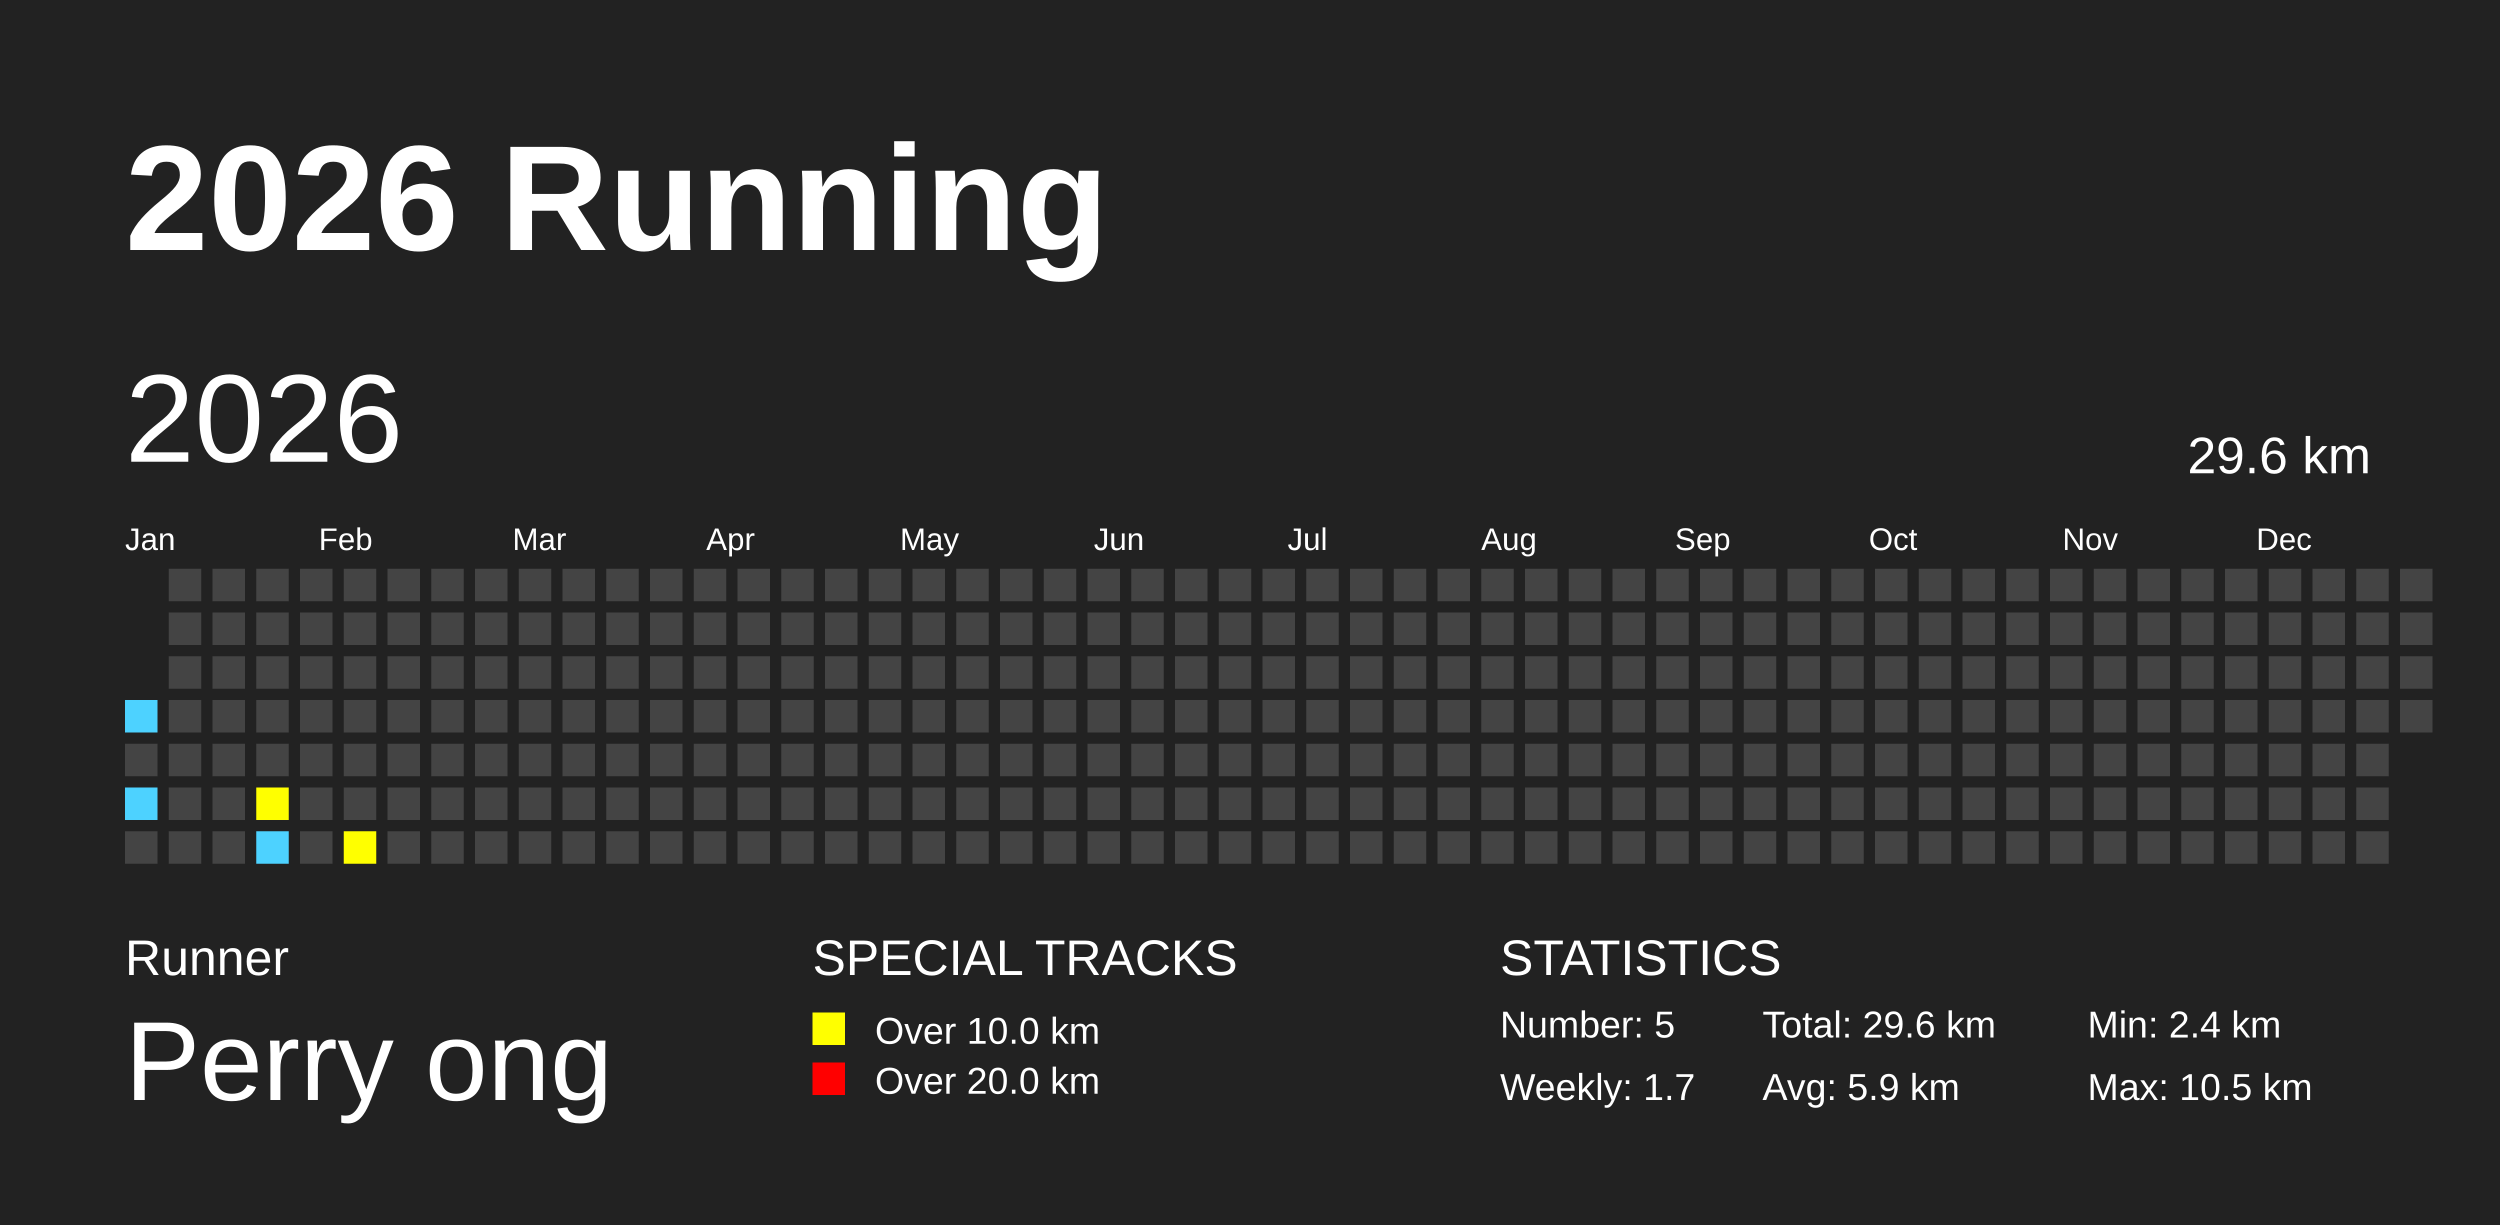
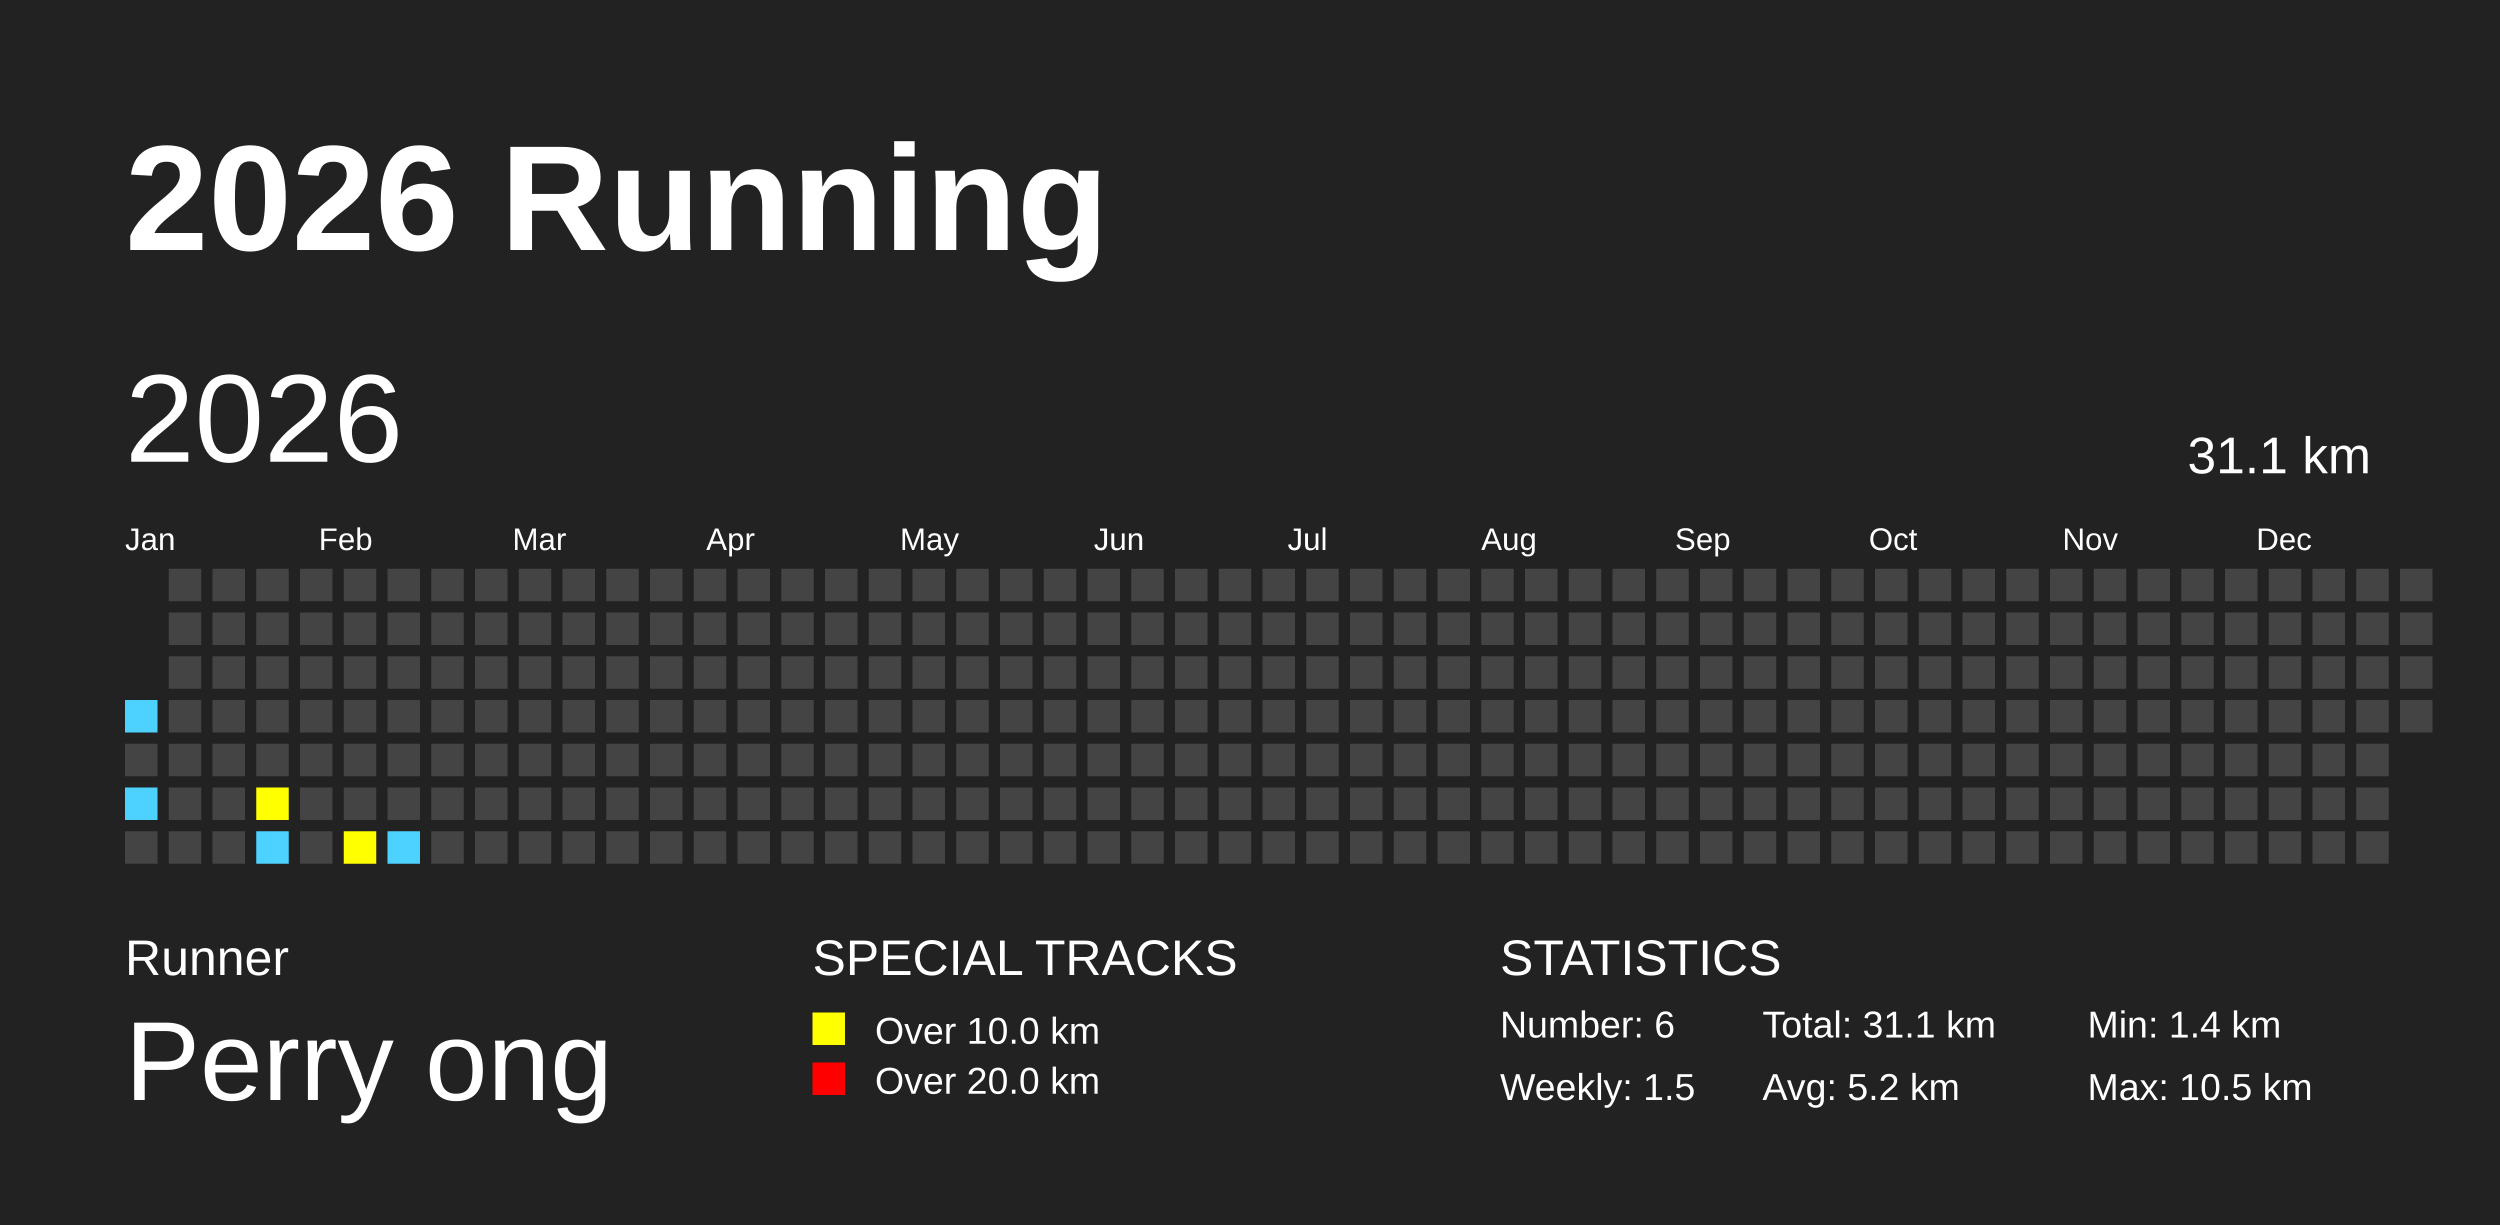
<svg xmlns="http://www.w3.org/2000/svg" baseProfile="full" height="98mm" version="1.1" viewBox="0,0,200,98" width="200mm">
  <defs />
  <rect fill="#222222" height="98" width="200" x="0" y="0" />
  <text fill="#FFFFFF" style="font-size:12px; font-family:Arial; font-weight:bold;" x="10" y="20">2026 Running</text>
  <text fill="#FFFFFF" style="font-size:4px; font-family:Arial" x="10" y="78">Runner</text>
  <text fill="#FFFFFF" style="font-size:9px; font-family:Arial" x="10" y="88">Perry ong</text>
  <text fill="#FFFFFF" style="font-size:4px; font-family:Arial" x="65" y="78">SPECIAL TRACKS</text>
  <rect fill="yellow" height="2.6" width="2.6" x="65" y="81" />
  <text fill="#FFFFFF" style="font-size:3px; font-family:Arial" x="70" y="83.5">Over 10.0 km</text>
  <rect fill="red" height="2.6" width="2.6" x="65" y="85" />
  <text fill="#FFFFFF" style="font-size:3px; font-family:Arial" x="70" y="87.5">Over 20.0 km</text>
  <text fill="#FFFFFF" style="font-size:4px; font-family:Arial" x="120" y="78">STATISTICS</text>
-   <text fill="#FFFFFF" style="font-size:3px; font-family:Arial" x="120" y="83">Number: 5</text>
-   <text fill="#FFFFFF" style="font-size:3px; font-family:Arial" x="120" y="88">Weekly: 1.7</text>
-   <text fill="#FFFFFF" style="font-size:3px; font-family:Arial" x="141" y="83">Total: 29.6 km</text>
-   <text fill="#FFFFFF" style="font-size:3px; font-family:Arial" x="141" y="88">Avg: 5.9 km</text>
-   <text fill="#FFFFFF" style="font-size:3px; font-family:Arial" x="167" y="83">Min: 2.4 km</text>
+   <text fill="#FFFFFF" style="font-size:3px; font-family:Arial" x="120" y="83">Number: 6</text>
+   <text fill="#FFFFFF" style="font-size:3px; font-family:Arial" x="120" y="88">Weekly: 1.5</text>
+   <text fill="#FFFFFF" style="font-size:3px; font-family:Arial" x="141" y="83">Total: 31.1 km</text>
+   <text fill="#FFFFFF" style="font-size:3px; font-family:Arial" x="141" y="88">Avg: 5.2 km</text>
+   <text fill="#FFFFFF" style="font-size:3px; font-family:Arial" x="167" y="83">Min: 1.4 km</text>
  <text fill="#FFFFFF" style="font-size:3px; font-family:Arial" x="167" y="88">Max: 10.5 km</text>
  <text dominant-baseline="hanging" fill="#FFFFFF" style="font-size:10.0px; font-family:Arial;" x="10" y="30">2026</text>
-   <text dominant-baseline="hanging" fill="#FFFFFF" style="font-size:4.125px; font-family:Arial;" x="175" y="35">29.6 km</text>
+   <text dominant-baseline="hanging" fill="#FFFFFF" style="font-size:4.125px; font-family:Arial;" x="175" y="35">31.1 km</text>
  <text fill="#FFFFFF" style="font-size:2.5px; font-family:Arial" x="10.0" y="44">Jan</text>
  <text fill="#FFFFFF" style="font-size:2.5px; font-family:Arial" x="25.5" y="44">Feb</text>
  <text fill="#FFFFFF" style="font-size:2.5px; font-family:Arial" x="41.0" y="44">Mar</text>
  <text fill="#FFFFFF" style="font-size:2.5px; font-family:Arial" x="56.5" y="44">Apr</text>
  <text fill="#FFFFFF" style="font-size:2.5px; font-family:Arial" x="72.0" y="44">May</text>
  <text fill="#FFFFFF" style="font-size:2.5px; font-family:Arial" x="87.5" y="44">Jun</text>
  <text fill="#FFFFFF" style="font-size:2.5px; font-family:Arial" x="103.0" y="44">Jul</text>
  <text fill="#FFFFFF" style="font-size:2.5px; font-family:Arial" x="118.5" y="44">Aug</text>
  <text fill="#FFFFFF" style="font-size:2.5px; font-family:Arial" x="134.0" y="44">Sep</text>
  <text fill="#FFFFFF" style="font-size:2.5px; font-family:Arial" x="149.5" y="44">Oct</text>
  <text fill="#FFFFFF" style="font-size:2.5px; font-family:Arial" x="165.0" y="44">Nov</text>
  <text fill="#FFFFFF" style="font-size:2.5px; font-family:Arial" x="180.5" y="44">Dec</text>
  <rect fill="#4DD2FF" height="2.6" width="2.6" x="10.0" y="56.0" />
  <rect fill="#444444" height="2.6" width="2.6" x="10.0" y="59.5" />
  <rect fill="#4DD2FF" height="2.6" width="2.6" x="10.0" y="63.0" />
  <rect fill="#444444" height="2.6" width="2.6" x="10.0" y="66.5" />
  <rect fill="#444444" height="2.6" width="2.6" x="13.5" y="45.5" />
  <rect fill="#444444" height="2.6" width="2.6" x="13.5" y="49.0" />
  <rect fill="#444444" height="2.6" width="2.6" x="13.5" y="52.5" />
  <rect fill="#444444" height="2.6" width="2.6" x="13.5" y="56.0" />
  <rect fill="#444444" height="2.6" width="2.6" x="13.5" y="59.5" />
  <rect fill="#444444" height="2.6" width="2.6" x="13.5" y="63.0" />
  <rect fill="#444444" height="2.6" width="2.6" x="13.5" y="66.5" />
  <rect fill="#444444" height="2.6" width="2.6" x="17.0" y="45.5" />
  <rect fill="#444444" height="2.6" width="2.6" x="17.0" y="49.0" />
  <rect fill="#444444" height="2.6" width="2.6" x="17.0" y="52.5" />
  <rect fill="#444444" height="2.6" width="2.6" x="17.0" y="56.0" />
  <rect fill="#444444" height="2.6" width="2.6" x="17.0" y="59.5" />
  <rect fill="#444444" height="2.6" width="2.6" x="17.0" y="63.0" />
  <rect fill="#444444" height="2.6" width="2.6" x="17.0" y="66.5" />
  <rect fill="#444444" height="2.6" width="2.6" x="20.5" y="45.5" />
  <rect fill="#444444" height="2.6" width="2.6" x="20.5" y="49.0" />
  <rect fill="#444444" height="2.6" width="2.6" x="20.5" y="52.5" />
  <rect fill="#444444" height="2.6" width="2.6" x="20.5" y="56.0" />
  <rect fill="#444444" height="2.6" width="2.6" x="20.5" y="59.5" />
  <rect fill="yellow" height="2.6" width="2.6" x="20.5" y="63.0" />
  <rect fill="#4DD2FF" height="2.6" width="2.6" x="20.5" y="66.5" />
  <rect fill="#444444" height="2.6" width="2.6" x="24.0" y="45.5" />
  <rect fill="#444444" height="2.6" width="2.6" x="24.0" y="49.0" />
  <rect fill="#444444" height="2.6" width="2.6" x="24.0" y="52.5" />
  <rect fill="#444444" height="2.6" width="2.6" x="24.0" y="56.0" />
  <rect fill="#444444" height="2.6" width="2.6" x="24.0" y="59.5" />
  <rect fill="#444444" height="2.6" width="2.6" x="24.0" y="63.0" />
  <rect fill="#444444" height="2.6" width="2.6" x="24.0" y="66.5" />
  <rect fill="#444444" height="2.6" width="2.6" x="27.5" y="45.5" />
  <rect fill="#444444" height="2.6" width="2.6" x="27.5" y="49.0" />
  <rect fill="#444444" height="2.6" width="2.6" x="27.5" y="52.5" />
  <rect fill="#444444" height="2.6" width="2.6" x="27.5" y="56.0" />
  <rect fill="#444444" height="2.6" width="2.6" x="27.5" y="59.5" />
  <rect fill="#444444" height="2.6" width="2.6" x="27.5" y="63.0" />
  <rect fill="yellow" height="2.6" width="2.6" x="27.5" y="66.5" />
  <rect fill="#444444" height="2.6" width="2.6" x="31.0" y="45.5" />
  <rect fill="#444444" height="2.6" width="2.6" x="31.0" y="49.0" />
  <rect fill="#444444" height="2.6" width="2.6" x="31.0" y="52.5" />
  <rect fill="#444444" height="2.6" width="2.6" x="31.0" y="56.0" />
  <rect fill="#444444" height="2.6" width="2.6" x="31.0" y="59.5" />
  <rect fill="#444444" height="2.6" width="2.6" x="31.0" y="63.0" />
-   <rect fill="#444444" height="2.6" width="2.6" x="31.0" y="66.5" />
+   <rect fill="#4DD2FF" height="2.6" width="2.6" x="31.0" y="66.5" />
  <rect fill="#444444" height="2.6" width="2.6" x="34.5" y="45.5" />
  <rect fill="#444444" height="2.6" width="2.6" x="34.5" y="49.0" />
  <rect fill="#444444" height="2.6" width="2.6" x="34.5" y="52.5" />
  <rect fill="#444444" height="2.6" width="2.6" x="34.5" y="56.0" />
  <rect fill="#444444" height="2.6" width="2.6" x="34.5" y="59.5" />
  <rect fill="#444444" height="2.6" width="2.6" x="34.5" y="63.0" />
  <rect fill="#444444" height="2.6" width="2.6" x="34.5" y="66.5" />
  <rect fill="#444444" height="2.6" width="2.6" x="38.0" y="45.5" />
  <rect fill="#444444" height="2.6" width="2.6" x="38.0" y="49.0" />
  <rect fill="#444444" height="2.6" width="2.6" x="38.0" y="52.5" />
  <rect fill="#444444" height="2.6" width="2.6" x="38.0" y="56.0" />
  <rect fill="#444444" height="2.6" width="2.6" x="38.0" y="59.5" />
  <rect fill="#444444" height="2.6" width="2.6" x="38.0" y="63.0" />
  <rect fill="#444444" height="2.6" width="2.6" x="38.0" y="66.5" />
  <rect fill="#444444" height="2.6" width="2.6" x="41.5" y="45.5" />
  <rect fill="#444444" height="2.6" width="2.6" x="41.5" y="49.0" />
  <rect fill="#444444" height="2.6" width="2.6" x="41.5" y="52.5" />
  <rect fill="#444444" height="2.6" width="2.6" x="41.5" y="56.0" />
  <rect fill="#444444" height="2.6" width="2.6" x="41.5" y="59.5" />
  <rect fill="#444444" height="2.6" width="2.6" x="41.5" y="63.0" />
  <rect fill="#444444" height="2.6" width="2.6" x="41.5" y="66.5" />
  <rect fill="#444444" height="2.6" width="2.6" x="45.0" y="45.5" />
  <rect fill="#444444" height="2.6" width="2.6" x="45.0" y="49.0" />
  <rect fill="#444444" height="2.6" width="2.6" x="45.0" y="52.5" />
  <rect fill="#444444" height="2.6" width="2.6" x="45.0" y="56.0" />
  <rect fill="#444444" height="2.6" width="2.6" x="45.0" y="59.5" />
  <rect fill="#444444" height="2.6" width="2.6" x="45.0" y="63.0" />
  <rect fill="#444444" height="2.6" width="2.6" x="45.0" y="66.5" />
  <rect fill="#444444" height="2.6" width="2.6" x="48.5" y="45.5" />
  <rect fill="#444444" height="2.6" width="2.6" x="48.5" y="49.0" />
  <rect fill="#444444" height="2.6" width="2.6" x="48.5" y="52.5" />
  <rect fill="#444444" height="2.6" width="2.6" x="48.5" y="56.0" />
  <rect fill="#444444" height="2.6" width="2.6" x="48.5" y="59.5" />
  <rect fill="#444444" height="2.6" width="2.6" x="48.5" y="63.0" />
  <rect fill="#444444" height="2.6" width="2.6" x="48.5" y="66.5" />
  <rect fill="#444444" height="2.6" width="2.6" x="52.0" y="45.5" />
  <rect fill="#444444" height="2.6" width="2.6" x="52.0" y="49.0" />
  <rect fill="#444444" height="2.6" width="2.6" x="52.0" y="52.5" />
  <rect fill="#444444" height="2.6" width="2.6" x="52.0" y="56.0" />
  <rect fill="#444444" height="2.6" width="2.6" x="52.0" y="59.5" />
  <rect fill="#444444" height="2.6" width="2.6" x="52.0" y="63.0" />
  <rect fill="#444444" height="2.6" width="2.6" x="52.0" y="66.5" />
  <rect fill="#444444" height="2.6" width="2.6" x="55.5" y="45.5" />
  <rect fill="#444444" height="2.6" width="2.6" x="55.5" y="49.0" />
  <rect fill="#444444" height="2.6" width="2.6" x="55.5" y="52.5" />
  <rect fill="#444444" height="2.6" width="2.6" x="55.5" y="56.0" />
  <rect fill="#444444" height="2.6" width="2.6" x="55.5" y="59.5" />
  <rect fill="#444444" height="2.6" width="2.6" x="55.5" y="63.0" />
  <rect fill="#444444" height="2.6" width="2.6" x="55.5" y="66.5" />
  <rect fill="#444444" height="2.6" width="2.6" x="59.0" y="45.5" />
  <rect fill="#444444" height="2.6" width="2.6" x="59.0" y="49.0" />
  <rect fill="#444444" height="2.6" width="2.6" x="59.0" y="52.5" />
  <rect fill="#444444" height="2.6" width="2.6" x="59.0" y="56.0" />
  <rect fill="#444444" height="2.6" width="2.6" x="59.0" y="59.5" />
  <rect fill="#444444" height="2.6" width="2.6" x="59.0" y="63.0" />
  <rect fill="#444444" height="2.6" width="2.6" x="59.0" y="66.5" />
  <rect fill="#444444" height="2.6" width="2.6" x="62.5" y="45.5" />
  <rect fill="#444444" height="2.6" width="2.6" x="62.5" y="49.0" />
  <rect fill="#444444" height="2.6" width="2.6" x="62.5" y="52.5" />
  <rect fill="#444444" height="2.6" width="2.6" x="62.5" y="56.0" />
  <rect fill="#444444" height="2.6" width="2.6" x="62.5" y="59.5" />
  <rect fill="#444444" height="2.6" width="2.6" x="62.5" y="63.0" />
  <rect fill="#444444" height="2.6" width="2.6" x="62.5" y="66.5" />
  <rect fill="#444444" height="2.6" width="2.6" x="66.0" y="45.5" />
  <rect fill="#444444" height="2.6" width="2.6" x="66.0" y="49.0" />
  <rect fill="#444444" height="2.6" width="2.6" x="66.0" y="52.5" />
  <rect fill="#444444" height="2.6" width="2.6" x="66.0" y="56.0" />
  <rect fill="#444444" height="2.6" width="2.6" x="66.0" y="59.5" />
  <rect fill="#444444" height="2.6" width="2.6" x="66.0" y="63.0" />
  <rect fill="#444444" height="2.6" width="2.6" x="66.0" y="66.5" />
  <rect fill="#444444" height="2.6" width="2.6" x="69.5" y="45.5" />
  <rect fill="#444444" height="2.6" width="2.6" x="69.5" y="49.0" />
  <rect fill="#444444" height="2.6" width="2.6" x="69.5" y="52.5" />
  <rect fill="#444444" height="2.6" width="2.6" x="69.5" y="56.0" />
  <rect fill="#444444" height="2.6" width="2.6" x="69.5" y="59.5" />
  <rect fill="#444444" height="2.6" width="2.6" x="69.5" y="63.0" />
  <rect fill="#444444" height="2.6" width="2.6" x="69.5" y="66.5" />
  <rect fill="#444444" height="2.6" width="2.6" x="73.0" y="45.5" />
  <rect fill="#444444" height="2.6" width="2.6" x="73.0" y="49.0" />
  <rect fill="#444444" height="2.6" width="2.6" x="73.0" y="52.5" />
  <rect fill="#444444" height="2.6" width="2.6" x="73.0" y="56.0" />
  <rect fill="#444444" height="2.6" width="2.6" x="73.0" y="59.5" />
  <rect fill="#444444" height="2.6" width="2.6" x="73.0" y="63.0" />
  <rect fill="#444444" height="2.6" width="2.6" x="73.0" y="66.5" />
  <rect fill="#444444" height="2.6" width="2.6" x="76.5" y="45.5" />
  <rect fill="#444444" height="2.6" width="2.6" x="76.5" y="49.0" />
  <rect fill="#444444" height="2.6" width="2.6" x="76.5" y="52.5" />
  <rect fill="#444444" height="2.6" width="2.6" x="76.5" y="56.0" />
  <rect fill="#444444" height="2.6" width="2.6" x="76.5" y="59.5" />
  <rect fill="#444444" height="2.6" width="2.6" x="76.5" y="63.0" />
  <rect fill="#444444" height="2.6" width="2.6" x="76.5" y="66.5" />
  <rect fill="#444444" height="2.6" width="2.6" x="80.0" y="45.5" />
  <rect fill="#444444" height="2.6" width="2.6" x="80.0" y="49.0" />
  <rect fill="#444444" height="2.6" width="2.6" x="80.0" y="52.5" />
  <rect fill="#444444" height="2.6" width="2.6" x="80.0" y="56.0" />
  <rect fill="#444444" height="2.6" width="2.6" x="80.0" y="59.5" />
  <rect fill="#444444" height="2.6" width="2.6" x="80.0" y="63.0" />
  <rect fill="#444444" height="2.6" width="2.6" x="80.0" y="66.5" />
  <rect fill="#444444" height="2.6" width="2.6" x="83.5" y="45.5" />
  <rect fill="#444444" height="2.6" width="2.6" x="83.5" y="49.0" />
  <rect fill="#444444" height="2.6" width="2.6" x="83.5" y="52.5" />
  <rect fill="#444444" height="2.6" width="2.6" x="83.5" y="56.0" />
  <rect fill="#444444" height="2.6" width="2.6" x="83.5" y="59.5" />
  <rect fill="#444444" height="2.6" width="2.6" x="83.5" y="63.0" />
  <rect fill="#444444" height="2.6" width="2.6" x="83.5" y="66.5" />
  <rect fill="#444444" height="2.6" width="2.6" x="87.0" y="45.5" />
  <rect fill="#444444" height="2.6" width="2.6" x="87.0" y="49.0" />
  <rect fill="#444444" height="2.6" width="2.6" x="87.0" y="52.5" />
  <rect fill="#444444" height="2.6" width="2.6" x="87.0" y="56.0" />
  <rect fill="#444444" height="2.6" width="2.6" x="87.0" y="59.5" />
  <rect fill="#444444" height="2.6" width="2.6" x="87.0" y="63.0" />
  <rect fill="#444444" height="2.6" width="2.6" x="87.0" y="66.5" />
  <rect fill="#444444" height="2.6" width="2.6" x="90.5" y="45.5" />
  <rect fill="#444444" height="2.6" width="2.6" x="90.5" y="49.0" />
  <rect fill="#444444" height="2.6" width="2.6" x="90.5" y="52.5" />
  <rect fill="#444444" height="2.6" width="2.6" x="90.5" y="56.0" />
  <rect fill="#444444" height="2.6" width="2.6" x="90.5" y="59.5" />
  <rect fill="#444444" height="2.6" width="2.6" x="90.5" y="63.0" />
  <rect fill="#444444" height="2.6" width="2.6" x="90.5" y="66.5" />
  <rect fill="#444444" height="2.6" width="2.6" x="94.0" y="45.5" />
  <rect fill="#444444" height="2.6" width="2.6" x="94.0" y="49.0" />
  <rect fill="#444444" height="2.6" width="2.6" x="94.0" y="52.5" />
  <rect fill="#444444" height="2.6" width="2.6" x="94.0" y="56.0" />
  <rect fill="#444444" height="2.6" width="2.6" x="94.0" y="59.5" />
  <rect fill="#444444" height="2.6" width="2.6" x="94.0" y="63.0" />
  <rect fill="#444444" height="2.6" width="2.6" x="94.0" y="66.5" />
  <rect fill="#444444" height="2.6" width="2.6" x="97.5" y="45.5" />
  <rect fill="#444444" height="2.6" width="2.6" x="97.5" y="49.0" />
  <rect fill="#444444" height="2.6" width="2.6" x="97.5" y="52.5" />
  <rect fill="#444444" height="2.6" width="2.6" x="97.5" y="56.0" />
  <rect fill="#444444" height="2.6" width="2.6" x="97.5" y="59.5" />
  <rect fill="#444444" height="2.6" width="2.6" x="97.5" y="63.0" />
  <rect fill="#444444" height="2.6" width="2.6" x="97.5" y="66.5" />
  <rect fill="#444444" height="2.6" width="2.6" x="101.0" y="45.5" />
  <rect fill="#444444" height="2.6" width="2.6" x="101.0" y="49.0" />
  <rect fill="#444444" height="2.6" width="2.6" x="101.0" y="52.5" />
  <rect fill="#444444" height="2.6" width="2.6" x="101.0" y="56.0" />
  <rect fill="#444444" height="2.6" width="2.6" x="101.0" y="59.5" />
  <rect fill="#444444" height="2.6" width="2.6" x="101.0" y="63.0" />
  <rect fill="#444444" height="2.6" width="2.6" x="101.0" y="66.5" />
  <rect fill="#444444" height="2.6" width="2.6" x="104.5" y="45.5" />
  <rect fill="#444444" height="2.6" width="2.6" x="104.5" y="49.0" />
  <rect fill="#444444" height="2.6" width="2.6" x="104.5" y="52.5" />
  <rect fill="#444444" height="2.6" width="2.6" x="104.5" y="56.0" />
  <rect fill="#444444" height="2.6" width="2.6" x="104.5" y="59.5" />
  <rect fill="#444444" height="2.6" width="2.6" x="104.5" y="63.0" />
  <rect fill="#444444" height="2.6" width="2.6" x="104.5" y="66.5" />
  <rect fill="#444444" height="2.6" width="2.6" x="108.0" y="45.5" />
  <rect fill="#444444" height="2.6" width="2.6" x="108.0" y="49.0" />
  <rect fill="#444444" height="2.6" width="2.6" x="108.0" y="52.5" />
  <rect fill="#444444" height="2.6" width="2.6" x="108.0" y="56.0" />
  <rect fill="#444444" height="2.6" width="2.6" x="108.0" y="59.5" />
  <rect fill="#444444" height="2.6" width="2.6" x="108.0" y="63.0" />
  <rect fill="#444444" height="2.6" width="2.6" x="108.0" y="66.5" />
  <rect fill="#444444" height="2.6" width="2.6" x="111.5" y="45.5" />
  <rect fill="#444444" height="2.6" width="2.6" x="111.5" y="49.0" />
  <rect fill="#444444" height="2.6" width="2.6" x="111.5" y="52.5" />
  <rect fill="#444444" height="2.6" width="2.6" x="111.5" y="56.0" />
  <rect fill="#444444" height="2.6" width="2.6" x="111.5" y="59.5" />
  <rect fill="#444444" height="2.6" width="2.6" x="111.5" y="63.0" />
  <rect fill="#444444" height="2.6" width="2.6" x="111.5" y="66.5" />
  <rect fill="#444444" height="2.6" width="2.6" x="115.0" y="45.5" />
  <rect fill="#444444" height="2.6" width="2.6" x="115.0" y="49.0" />
  <rect fill="#444444" height="2.6" width="2.6" x="115.0" y="52.5" />
  <rect fill="#444444" height="2.6" width="2.6" x="115.0" y="56.0" />
  <rect fill="#444444" height="2.6" width="2.6" x="115.0" y="59.5" />
  <rect fill="#444444" height="2.6" width="2.6" x="115.0" y="63.0" />
  <rect fill="#444444" height="2.6" width="2.6" x="115.0" y="66.5" />
  <rect fill="#444444" height="2.6" width="2.6" x="118.5" y="45.5" />
  <rect fill="#444444" height="2.6" width="2.6" x="118.5" y="49.0" />
  <rect fill="#444444" height="2.6" width="2.6" x="118.5" y="52.5" />
  <rect fill="#444444" height="2.6" width="2.6" x="118.5" y="56.0" />
  <rect fill="#444444" height="2.6" width="2.6" x="118.5" y="59.5" />
  <rect fill="#444444" height="2.6" width="2.6" x="118.5" y="63.0" />
  <rect fill="#444444" height="2.6" width="2.6" x="118.5" y="66.5" />
  <rect fill="#444444" height="2.6" width="2.6" x="122.0" y="45.5" />
  <rect fill="#444444" height="2.6" width="2.6" x="122.0" y="49.0" />
  <rect fill="#444444" height="2.6" width="2.6" x="122.0" y="52.5" />
  <rect fill="#444444" height="2.6" width="2.6" x="122.0" y="56.0" />
  <rect fill="#444444" height="2.6" width="2.6" x="122.0" y="59.5" />
  <rect fill="#444444" height="2.6" width="2.6" x="122.0" y="63.0" />
  <rect fill="#444444" height="2.6" width="2.6" x="122.0" y="66.5" />
  <rect fill="#444444" height="2.6" width="2.6" x="125.5" y="45.5" />
  <rect fill="#444444" height="2.6" width="2.6" x="125.5" y="49.0" />
  <rect fill="#444444" height="2.6" width="2.6" x="125.5" y="52.5" />
  <rect fill="#444444" height="2.6" width="2.6" x="125.5" y="56.0" />
  <rect fill="#444444" height="2.6" width="2.6" x="125.5" y="59.5" />
  <rect fill="#444444" height="2.6" width="2.6" x="125.5" y="63.0" />
  <rect fill="#444444" height="2.6" width="2.6" x="125.5" y="66.5" />
  <rect fill="#444444" height="2.6" width="2.6" x="129.0" y="45.5" />
  <rect fill="#444444" height="2.6" width="2.6" x="129.0" y="49.0" />
  <rect fill="#444444" height="2.6" width="2.6" x="129.0" y="52.5" />
  <rect fill="#444444" height="2.6" width="2.6" x="129.0" y="56.0" />
  <rect fill="#444444" height="2.6" width="2.6" x="129.0" y="59.5" />
  <rect fill="#444444" height="2.6" width="2.6" x="129.0" y="63.0" />
  <rect fill="#444444" height="2.6" width="2.6" x="129.0" y="66.5" />
  <rect fill="#444444" height="2.6" width="2.6" x="132.5" y="45.5" />
  <rect fill="#444444" height="2.6" width="2.6" x="132.5" y="49.0" />
  <rect fill="#444444" height="2.6" width="2.6" x="132.5" y="52.5" />
  <rect fill="#444444" height="2.6" width="2.6" x="132.5" y="56.0" />
  <rect fill="#444444" height="2.6" width="2.6" x="132.5" y="59.5" />
  <rect fill="#444444" height="2.6" width="2.6" x="132.5" y="63.0" />
  <rect fill="#444444" height="2.6" width="2.6" x="132.5" y="66.5" />
  <rect fill="#444444" height="2.6" width="2.6" x="136.0" y="45.5" />
  <rect fill="#444444" height="2.6" width="2.6" x="136.0" y="49.0" />
  <rect fill="#444444" height="2.6" width="2.6" x="136.0" y="52.5" />
  <rect fill="#444444" height="2.6" width="2.6" x="136.0" y="56.0" />
  <rect fill="#444444" height="2.6" width="2.6" x="136.0" y="59.5" />
  <rect fill="#444444" height="2.6" width="2.6" x="136.0" y="63.0" />
  <rect fill="#444444" height="2.6" width="2.6" x="136.0" y="66.5" />
  <rect fill="#444444" height="2.6" width="2.6" x="139.5" y="45.5" />
  <rect fill="#444444" height="2.6" width="2.6" x="139.5" y="49.0" />
  <rect fill="#444444" height="2.6" width="2.6" x="139.5" y="52.5" />
  <rect fill="#444444" height="2.6" width="2.6" x="139.5" y="56.0" />
  <rect fill="#444444" height="2.6" width="2.6" x="139.5" y="59.5" />
  <rect fill="#444444" height="2.6" width="2.6" x="139.5" y="63.0" />
  <rect fill="#444444" height="2.6" width="2.6" x="139.5" y="66.5" />
  <rect fill="#444444" height="2.6" width="2.6" x="143.0" y="45.5" />
  <rect fill="#444444" height="2.6" width="2.6" x="143.0" y="49.0" />
  <rect fill="#444444" height="2.6" width="2.6" x="143.0" y="52.5" />
  <rect fill="#444444" height="2.6" width="2.6" x="143.0" y="56.0" />
  <rect fill="#444444" height="2.6" width="2.6" x="143.0" y="59.5" />
  <rect fill="#444444" height="2.6" width="2.6" x="143.0" y="63.0" />
  <rect fill="#444444" height="2.6" width="2.6" x="143.0" y="66.5" />
  <rect fill="#444444" height="2.6" width="2.6" x="146.5" y="45.5" />
  <rect fill="#444444" height="2.6" width="2.6" x="146.5" y="49.0" />
  <rect fill="#444444" height="2.6" width="2.6" x="146.5" y="52.5" />
  <rect fill="#444444" height="2.6" width="2.6" x="146.5" y="56.0" />
  <rect fill="#444444" height="2.6" width="2.6" x="146.5" y="59.5" />
  <rect fill="#444444" height="2.6" width="2.6" x="146.5" y="63.0" />
  <rect fill="#444444" height="2.6" width="2.6" x="146.5" y="66.5" />
  <rect fill="#444444" height="2.6" width="2.6" x="150.0" y="45.5" />
  <rect fill="#444444" height="2.6" width="2.6" x="150.0" y="49.0" />
  <rect fill="#444444" height="2.6" width="2.6" x="150.0" y="52.5" />
  <rect fill="#444444" height="2.6" width="2.6" x="150.0" y="56.0" />
  <rect fill="#444444" height="2.6" width="2.6" x="150.0" y="59.5" />
  <rect fill="#444444" height="2.6" width="2.6" x="150.0" y="63.0" />
  <rect fill="#444444" height="2.6" width="2.6" x="150.0" y="66.5" />
  <rect fill="#444444" height="2.6" width="2.6" x="153.5" y="45.5" />
  <rect fill="#444444" height="2.6" width="2.6" x="153.5" y="49.0" />
  <rect fill="#444444" height="2.6" width="2.6" x="153.5" y="52.5" />
  <rect fill="#444444" height="2.6" width="2.6" x="153.5" y="56.0" />
  <rect fill="#444444" height="2.6" width="2.6" x="153.5" y="59.5" />
  <rect fill="#444444" height="2.6" width="2.6" x="153.5" y="63.0" />
  <rect fill="#444444" height="2.6" width="2.6" x="153.5" y="66.5" />
  <rect fill="#444444" height="2.6" width="2.6" x="157.0" y="45.5" />
  <rect fill="#444444" height="2.6" width="2.6" x="157.0" y="49.0" />
  <rect fill="#444444" height="2.6" width="2.6" x="157.0" y="52.5" />
  <rect fill="#444444" height="2.6" width="2.6" x="157.0" y="56.0" />
  <rect fill="#444444" height="2.6" width="2.6" x="157.0" y="59.5" />
  <rect fill="#444444" height="2.6" width="2.6" x="157.0" y="63.0" />
  <rect fill="#444444" height="2.6" width="2.6" x="157.0" y="66.5" />
  <rect fill="#444444" height="2.6" width="2.6" x="160.5" y="45.5" />
  <rect fill="#444444" height="2.6" width="2.6" x="160.5" y="49.0" />
  <rect fill="#444444" height="2.6" width="2.6" x="160.5" y="52.5" />
  <rect fill="#444444" height="2.6" width="2.6" x="160.5" y="56.0" />
  <rect fill="#444444" height="2.6" width="2.6" x="160.5" y="59.5" />
  <rect fill="#444444" height="2.6" width="2.6" x="160.5" y="63.0" />
  <rect fill="#444444" height="2.6" width="2.6" x="160.5" y="66.5" />
  <rect fill="#444444" height="2.6" width="2.6" x="164.0" y="45.5" />
  <rect fill="#444444" height="2.6" width="2.6" x="164.0" y="49.0" />
  <rect fill="#444444" height="2.6" width="2.6" x="164.0" y="52.5" />
  <rect fill="#444444" height="2.6" width="2.6" x="164.0" y="56.0" />
  <rect fill="#444444" height="2.6" width="2.6" x="164.0" y="59.5" />
  <rect fill="#444444" height="2.6" width="2.6" x="164.0" y="63.0" />
  <rect fill="#444444" height="2.6" width="2.6" x="164.0" y="66.5" />
  <rect fill="#444444" height="2.6" width="2.6" x="167.5" y="45.5" />
  <rect fill="#444444" height="2.6" width="2.6" x="167.5" y="49.0" />
  <rect fill="#444444" height="2.6" width="2.6" x="167.5" y="52.5" />
  <rect fill="#444444" height="2.6" width="2.6" x="167.5" y="56.0" />
  <rect fill="#444444" height="2.6" width="2.6" x="167.5" y="59.5" />
  <rect fill="#444444" height="2.6" width="2.6" x="167.5" y="63.0" />
  <rect fill="#444444" height="2.6" width="2.6" x="167.5" y="66.5" />
  <rect fill="#444444" height="2.6" width="2.6" x="171.0" y="45.5" />
  <rect fill="#444444" height="2.6" width="2.6" x="171.0" y="49.0" />
  <rect fill="#444444" height="2.6" width="2.6" x="171.0" y="52.5" />
  <rect fill="#444444" height="2.6" width="2.6" x="171.0" y="56.0" />
  <rect fill="#444444" height="2.6" width="2.6" x="171.0" y="59.5" />
  <rect fill="#444444" height="2.6" width="2.6" x="171.0" y="63.0" />
  <rect fill="#444444" height="2.6" width="2.6" x="171.0" y="66.5" />
  <rect fill="#444444" height="2.6" width="2.6" x="174.5" y="45.5" />
  <rect fill="#444444" height="2.6" width="2.6" x="174.5" y="49.0" />
  <rect fill="#444444" height="2.6" width="2.6" x="174.5" y="52.5" />
  <rect fill="#444444" height="2.6" width="2.6" x="174.5" y="56.0" />
  <rect fill="#444444" height="2.6" width="2.6" x="174.5" y="59.5" />
  <rect fill="#444444" height="2.6" width="2.6" x="174.5" y="63.0" />
  <rect fill="#444444" height="2.6" width="2.6" x="174.5" y="66.5" />
  <rect fill="#444444" height="2.6" width="2.6" x="178.0" y="45.5" />
  <rect fill="#444444" height="2.6" width="2.6" x="178.0" y="49.0" />
  <rect fill="#444444" height="2.6" width="2.6" x="178.0" y="52.5" />
  <rect fill="#444444" height="2.6" width="2.6" x="178.0" y="56.0" />
  <rect fill="#444444" height="2.6" width="2.6" x="178.0" y="59.5" />
  <rect fill="#444444" height="2.6" width="2.6" x="178.0" y="63.0" />
  <rect fill="#444444" height="2.6" width="2.6" x="178.0" y="66.5" />
  <rect fill="#444444" height="2.6" width="2.6" x="181.5" y="45.5" />
  <rect fill="#444444" height="2.6" width="2.6" x="181.5" y="49.0" />
  <rect fill="#444444" height="2.6" width="2.6" x="181.5" y="52.5" />
  <rect fill="#444444" height="2.6" width="2.6" x="181.5" y="56.0" />
  <rect fill="#444444" height="2.6" width="2.6" x="181.5" y="59.5" />
  <rect fill="#444444" height="2.6" width="2.6" x="181.5" y="63.0" />
  <rect fill="#444444" height="2.6" width="2.6" x="181.5" y="66.5" />
  <rect fill="#444444" height="2.6" width="2.6" x="185.0" y="45.5" />
  <rect fill="#444444" height="2.6" width="2.6" x="185.0" y="49.0" />
  <rect fill="#444444" height="2.6" width="2.6" x="185.0" y="52.5" />
  <rect fill="#444444" height="2.6" width="2.6" x="185.0" y="56.0" />
  <rect fill="#444444" height="2.6" width="2.6" x="185.0" y="59.5" />
  <rect fill="#444444" height="2.6" width="2.6" x="185.0" y="63.0" />
  <rect fill="#444444" height="2.6" width="2.6" x="185.0" y="66.5" />
  <rect fill="#444444" height="2.6" width="2.6" x="188.5" y="45.5" />
  <rect fill="#444444" height="2.6" width="2.6" x="188.5" y="49.0" />
  <rect fill="#444444" height="2.6" width="2.6" x="188.5" y="52.5" />
  <rect fill="#444444" height="2.6" width="2.6" x="188.5" y="56.0" />
  <rect fill="#444444" height="2.6" width="2.6" x="188.5" y="59.5" />
  <rect fill="#444444" height="2.6" width="2.6" x="188.5" y="63.0" />
  <rect fill="#444444" height="2.6" width="2.6" x="188.5" y="66.5" />
  <rect fill="#444444" height="2.6" width="2.6" x="192.0" y="45.5" />
  <rect fill="#444444" height="2.6" width="2.6" x="192.0" y="49.0" />
  <rect fill="#444444" height="2.6" width="2.6" x="192.0" y="52.5" />
  <rect fill="#444444" height="2.6" width="2.6" x="192.0" y="56.0" />
</svg>
